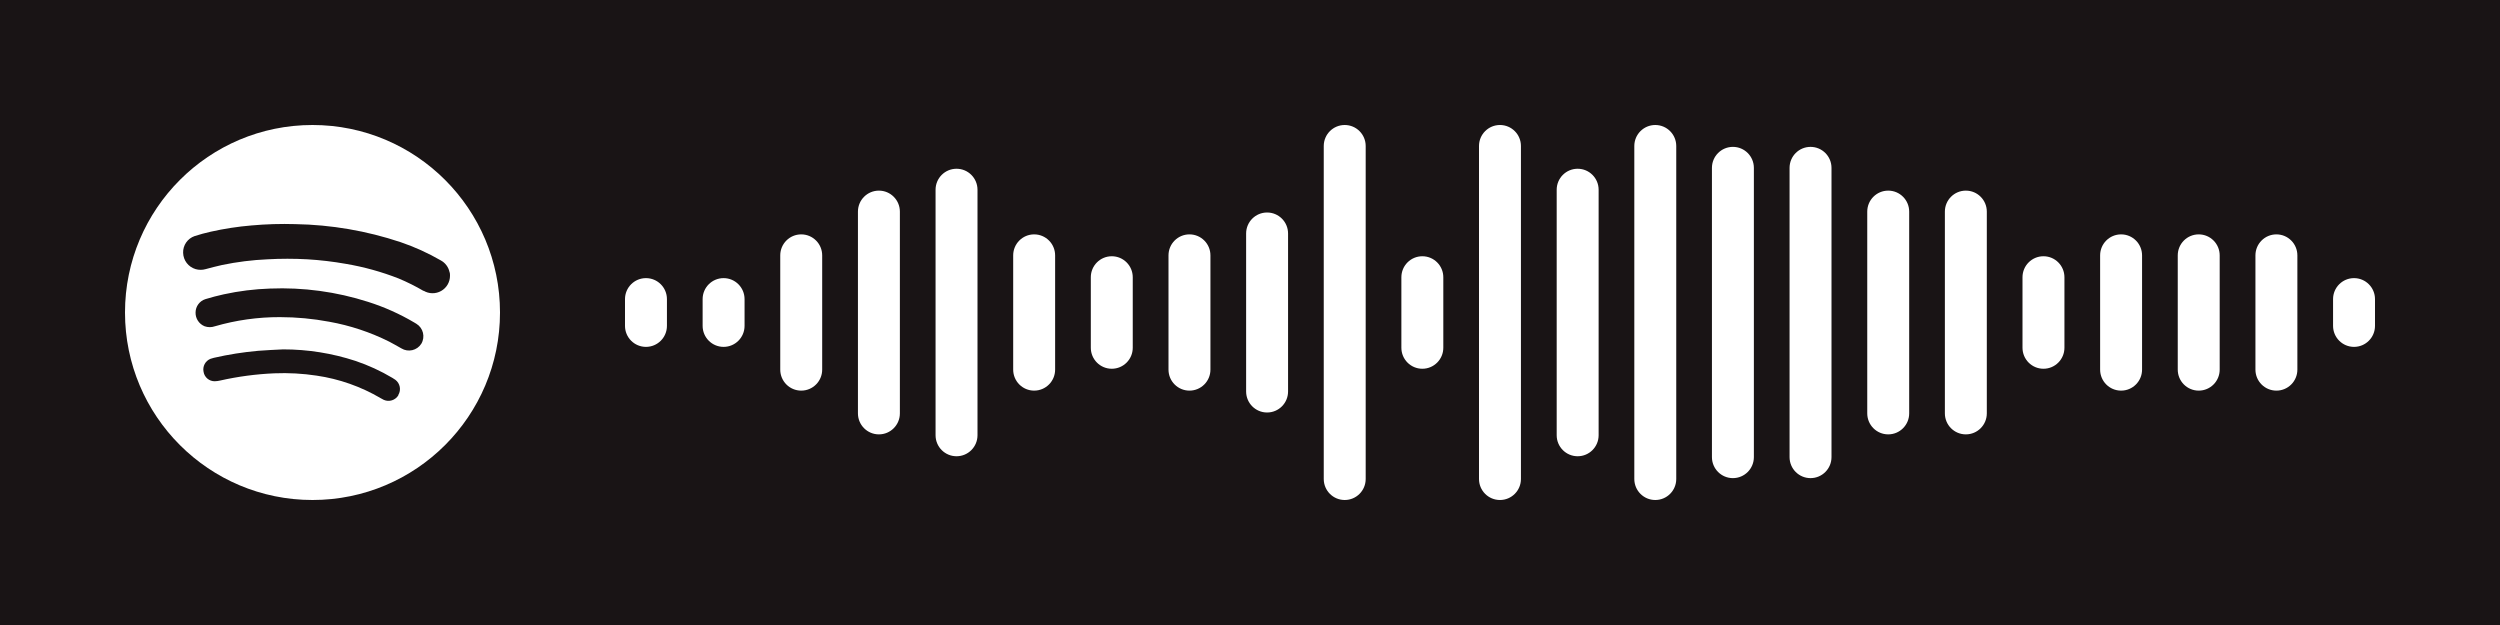
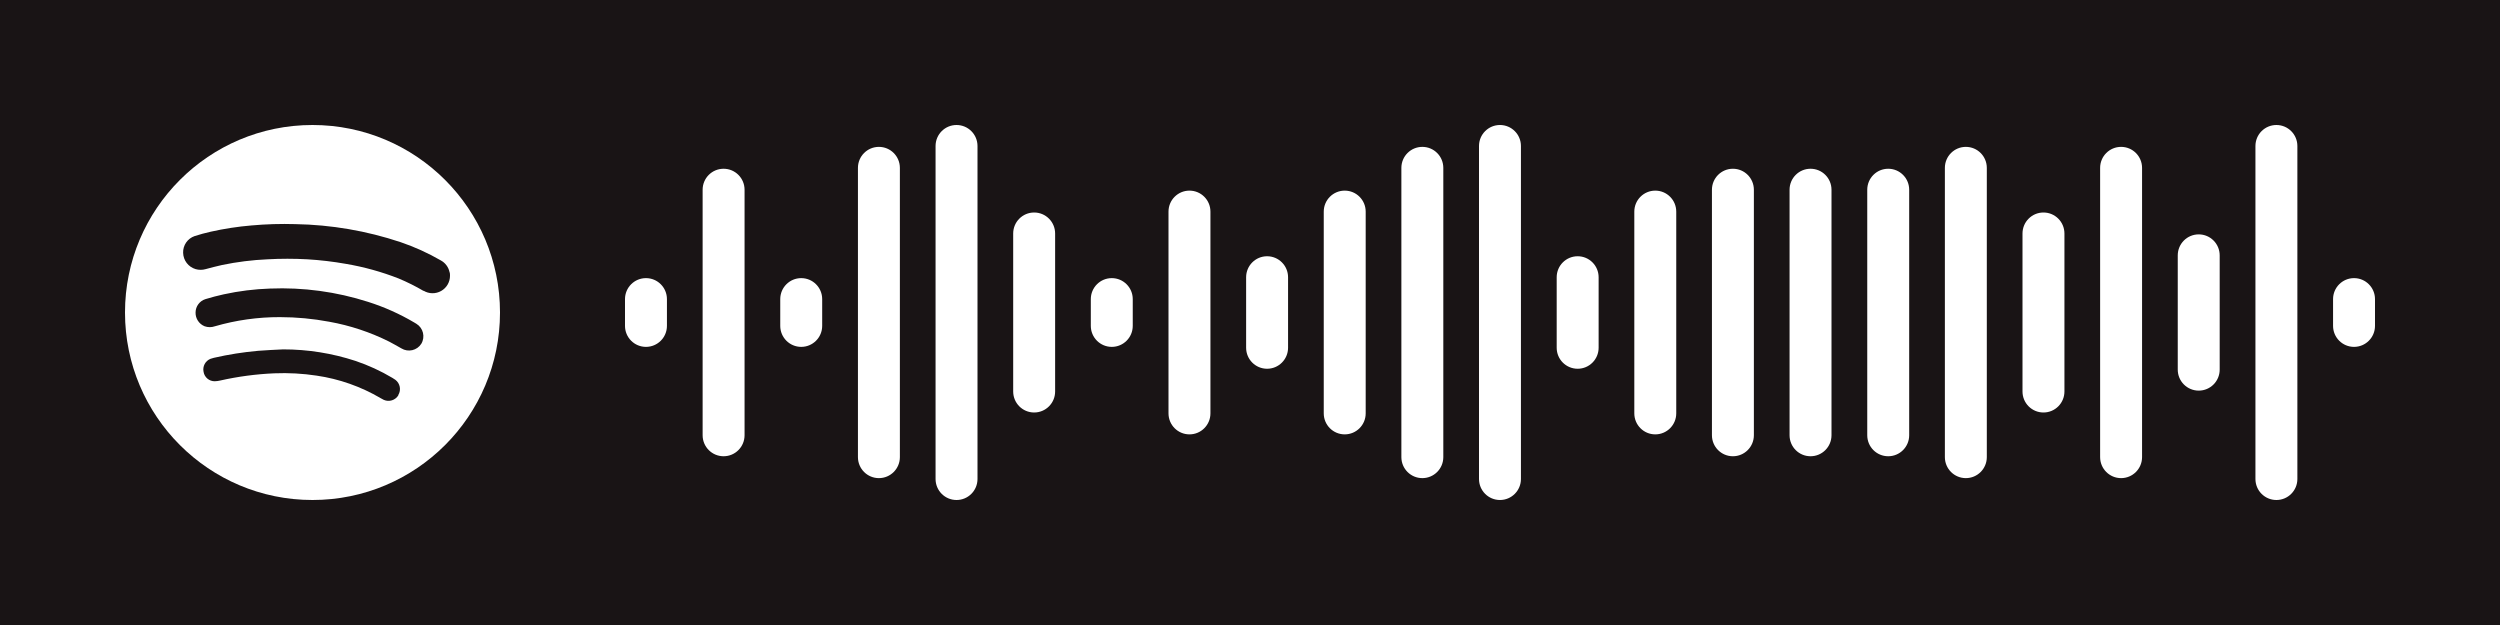
<svg xmlns="http://www.w3.org/2000/svg" width="640" height="160" viewBox="0 0 400 100">
  <rect x="0" y="0" width="400" height="100" fill="#191415" />
  <rect x="100.00" y="44.50" width="6.71" height="11.00" rx="3.36" ry="3.36" fill="#ffffff" />
-   <rect x="112.42" y="44.50" width="6.71" height="11.00" rx="3.36" ry="3.36" fill="#ffffff" />
-   <rect x="124.84" y="37.50" width="6.71" height="25.00" rx="3.36" ry="3.36" fill="#ffffff" />
-   <rect x="137.27" y="30.50" width="6.71" height="39.00" rx="3.36" ry="3.36" fill="#ffffff" />
-   <rect x="149.69" y="27.00" width="6.71" height="46.00" rx="3.36" ry="3.36" fill="#ffffff" />
-   <rect x="162.11" y="37.50" width="6.71" height="25.00" rx="3.36" ry="3.36" fill="#ffffff" />
-   <rect x="174.53" y="41.00" width="6.71" height="18.00" rx="3.36" ry="3.36" fill="#ffffff" />
-   <rect x="186.96" y="37.50" width="6.71" height="25.00" rx="3.36" ry="3.36" fill="#ffffff" />
-   <rect x="199.38" y="34.00" width="6.71" height="32.00" rx="3.36" ry="3.36" fill="#ffffff" />
-   <rect x="211.80" y="20.00" width="6.71" height="60.00" rx="3.36" ry="3.36" fill="#ffffff" />
-   <rect x="224.22" y="41.00" width="6.71" height="18.00" rx="3.36" ry="3.36" fill="#ffffff" />
+   <rect x="112.42" y="27.00" width="6.71" height="46.00" rx="3.36" ry="3.36" fill="#ffffff" />
+   <rect x="124.84" y="44.50" width="6.71" height="11.00" rx="3.36" ry="3.36" fill="#ffffff" />
+   <rect x="137.27" y="23.50" width="6.71" height="53.00" rx="3.36" ry="3.36" fill="#ffffff" />
+   <rect x="149.69" y="20.00" width="6.71" height="60.00" rx="3.36" ry="3.36" fill="#ffffff" />
+   <rect x="162.11" y="34.00" width="6.71" height="32.00" rx="3.36" ry="3.36" fill="#ffffff" />
+   <rect x="174.53" y="44.50" width="6.71" height="11.00" rx="3.36" ry="3.36" fill="#ffffff" />
+   <rect x="186.96" y="30.50" width="6.71" height="39.00" rx="3.36" ry="3.36" fill="#ffffff" />
+   <rect x="199.38" y="41.00" width="6.71" height="18.00" rx="3.36" ry="3.36" fill="#ffffff" />
+   <rect x="211.80" y="30.50" width="6.71" height="39.00" rx="3.36" ry="3.36" fill="#ffffff" />
+   <rect x="224.22" y="23.50" width="6.71" height="53.00" rx="3.36" ry="3.36" fill="#ffffff" />
  <rect x="236.64" y="20.00" width="6.71" height="60.00" rx="3.36" ry="3.36" fill="#ffffff" />
-   <rect x="249.07" y="27.00" width="6.71" height="46.00" rx="3.36" ry="3.36" fill="#ffffff" />
-   <rect x="261.49" y="20.00" width="6.71" height="60.00" rx="3.36" ry="3.36" fill="#ffffff" />
-   <rect x="273.91" y="23.50" width="6.71" height="53.00" rx="3.36" ry="3.36" fill="#ffffff" />
-   <rect x="286.33" y="23.50" width="6.71" height="53.00" rx="3.36" ry="3.36" fill="#ffffff" />
-   <rect x="298.76" y="30.50" width="6.71" height="39.00" rx="3.36" ry="3.36" fill="#ffffff" />
-   <rect x="311.18" y="30.50" width="6.71" height="39.00" rx="3.36" ry="3.36" fill="#ffffff" />
-   <rect x="323.60" y="41.00" width="6.71" height="18.00" rx="3.36" ry="3.36" fill="#ffffff" />
-   <rect x="336.02" y="37.50" width="6.71" height="25.00" rx="3.36" ry="3.36" fill="#ffffff" />
+   <rect x="249.07" y="41.00" width="6.71" height="18.00" rx="3.36" ry="3.36" fill="#ffffff" />
+   <rect x="261.49" y="30.50" width="6.71" height="39.00" rx="3.36" ry="3.36" fill="#ffffff" />
+   <rect x="273.91" y="27.00" width="6.71" height="46.00" rx="3.36" ry="3.36" fill="#ffffff" />
+   <rect x="286.33" y="27.00" width="6.71" height="46.00" rx="3.36" ry="3.36" fill="#ffffff" />
+   <rect x="298.76" y="27.00" width="6.71" height="46.00" rx="3.36" ry="3.36" fill="#ffffff" />
+   <rect x="311.18" y="23.50" width="6.71" height="53.00" rx="3.36" ry="3.36" fill="#ffffff" />
+   <rect x="323.60" y="34.00" width="6.71" height="32.00" rx="3.36" ry="3.36" fill="#ffffff" />
+   <rect x="336.02" y="23.50" width="6.71" height="53.00" rx="3.36" ry="3.36" fill="#ffffff" />
  <rect x="348.44" y="37.50" width="6.71" height="25.00" rx="3.36" ry="3.36" fill="#ffffff" />
-   <rect x="360.87" y="37.50" width="6.71" height="25.00" rx="3.36" ry="3.36" fill="#ffffff" />
+   <rect x="360.87" y="20.00" width="6.71" height="60.00" rx="3.36" ry="3.36" fill="#ffffff" />
  <rect x="373.29" y="44.50" width="6.71" height="11.00" rx="3.36" ry="3.36" fill="#ffffff" />
  <g transform="translate(20,20)">
    <path fill="#ffffff" d="M30,0A30,30,0,1,1,0,30,30,30,0,0,1,30,0M43.73,43.2a1.85,1.85,0,0,0-.47-2.43,5,5,0,0,0-.48-.31,30.64,30.64,0,0,0-5.92-2.72,37.07,37.07,0,0,0-11.56-1.84c-1.33.07-2.67.12-4,.23a52.44,52.44,0,0,0-7.08,1.12,3.45,3.45,0,0,0-.54.16,1.83,1.83,0,0,0-1.11,2.08A1.79,1.79,0,0,0,14.37,41a4.29,4.29,0,0,0,.88-.12,48.93,48.93,0,0,1,8.66-1.15,35.33,35.33,0,0,1,6.75.37,28.29,28.29,0,0,1,10.25,3.61,4.77,4.77,0,0,0,.5.27,1.85,1.85,0,0,0,2.33-.74M47.41,35a2.34,2.34,0,0,0-.78-3.19l-.35-.21a35.72,35.72,0,0,0-7.38-3.3,45.39,45.39,0,0,0-15.7-2.13,41.19,41.19,0,0,0-7.39.92c-1,.22-2,.48-2.94.77A2.26,2.26,0,0,0,11.29,30a2.32,2.32,0,0,0,1.44,2.2,2.47,2.47,0,0,0,1.67,0,37,37,0,0,1,10.38-1.46,43,43,0,0,1,7.91.74,35.46,35.46,0,0,1,9.58,3.18c.66.34,1.3.72,1.95,1.08A2.33,2.33,0,0,0,47.41,35m.35-8.49A2.79,2.79,0,0,0,52,24.11c0-.2,0-.4-.08-.6a2.78,2.78,0,0,0-1.4-1.85,35.91,35.91,0,0,0-6.41-2.91,56.19,56.19,0,0,0-16.86-2.89,58.46,58.46,0,0,0-7,.21,48.31,48.31,0,0,0-6.52,1c-.87.2-1.73.42-2.58.7a2.73,2.73,0,0,0-1.85,2.68,2.79,2.79,0,0,0,2,2.61,2.9,2.9,0,0,0,1.6,0c.87-.23,1.75-.47,2.63-.66a45.52,45.52,0,0,1,7.26-.91,57.42,57.42,0,0,1,6.4,0,53.7,53.7,0,0,1,6.11.72,42.63,42.63,0,0,1,8.49,2.35,33.25,33.25,0,0,1,4,2" />
  </g>
</svg>
